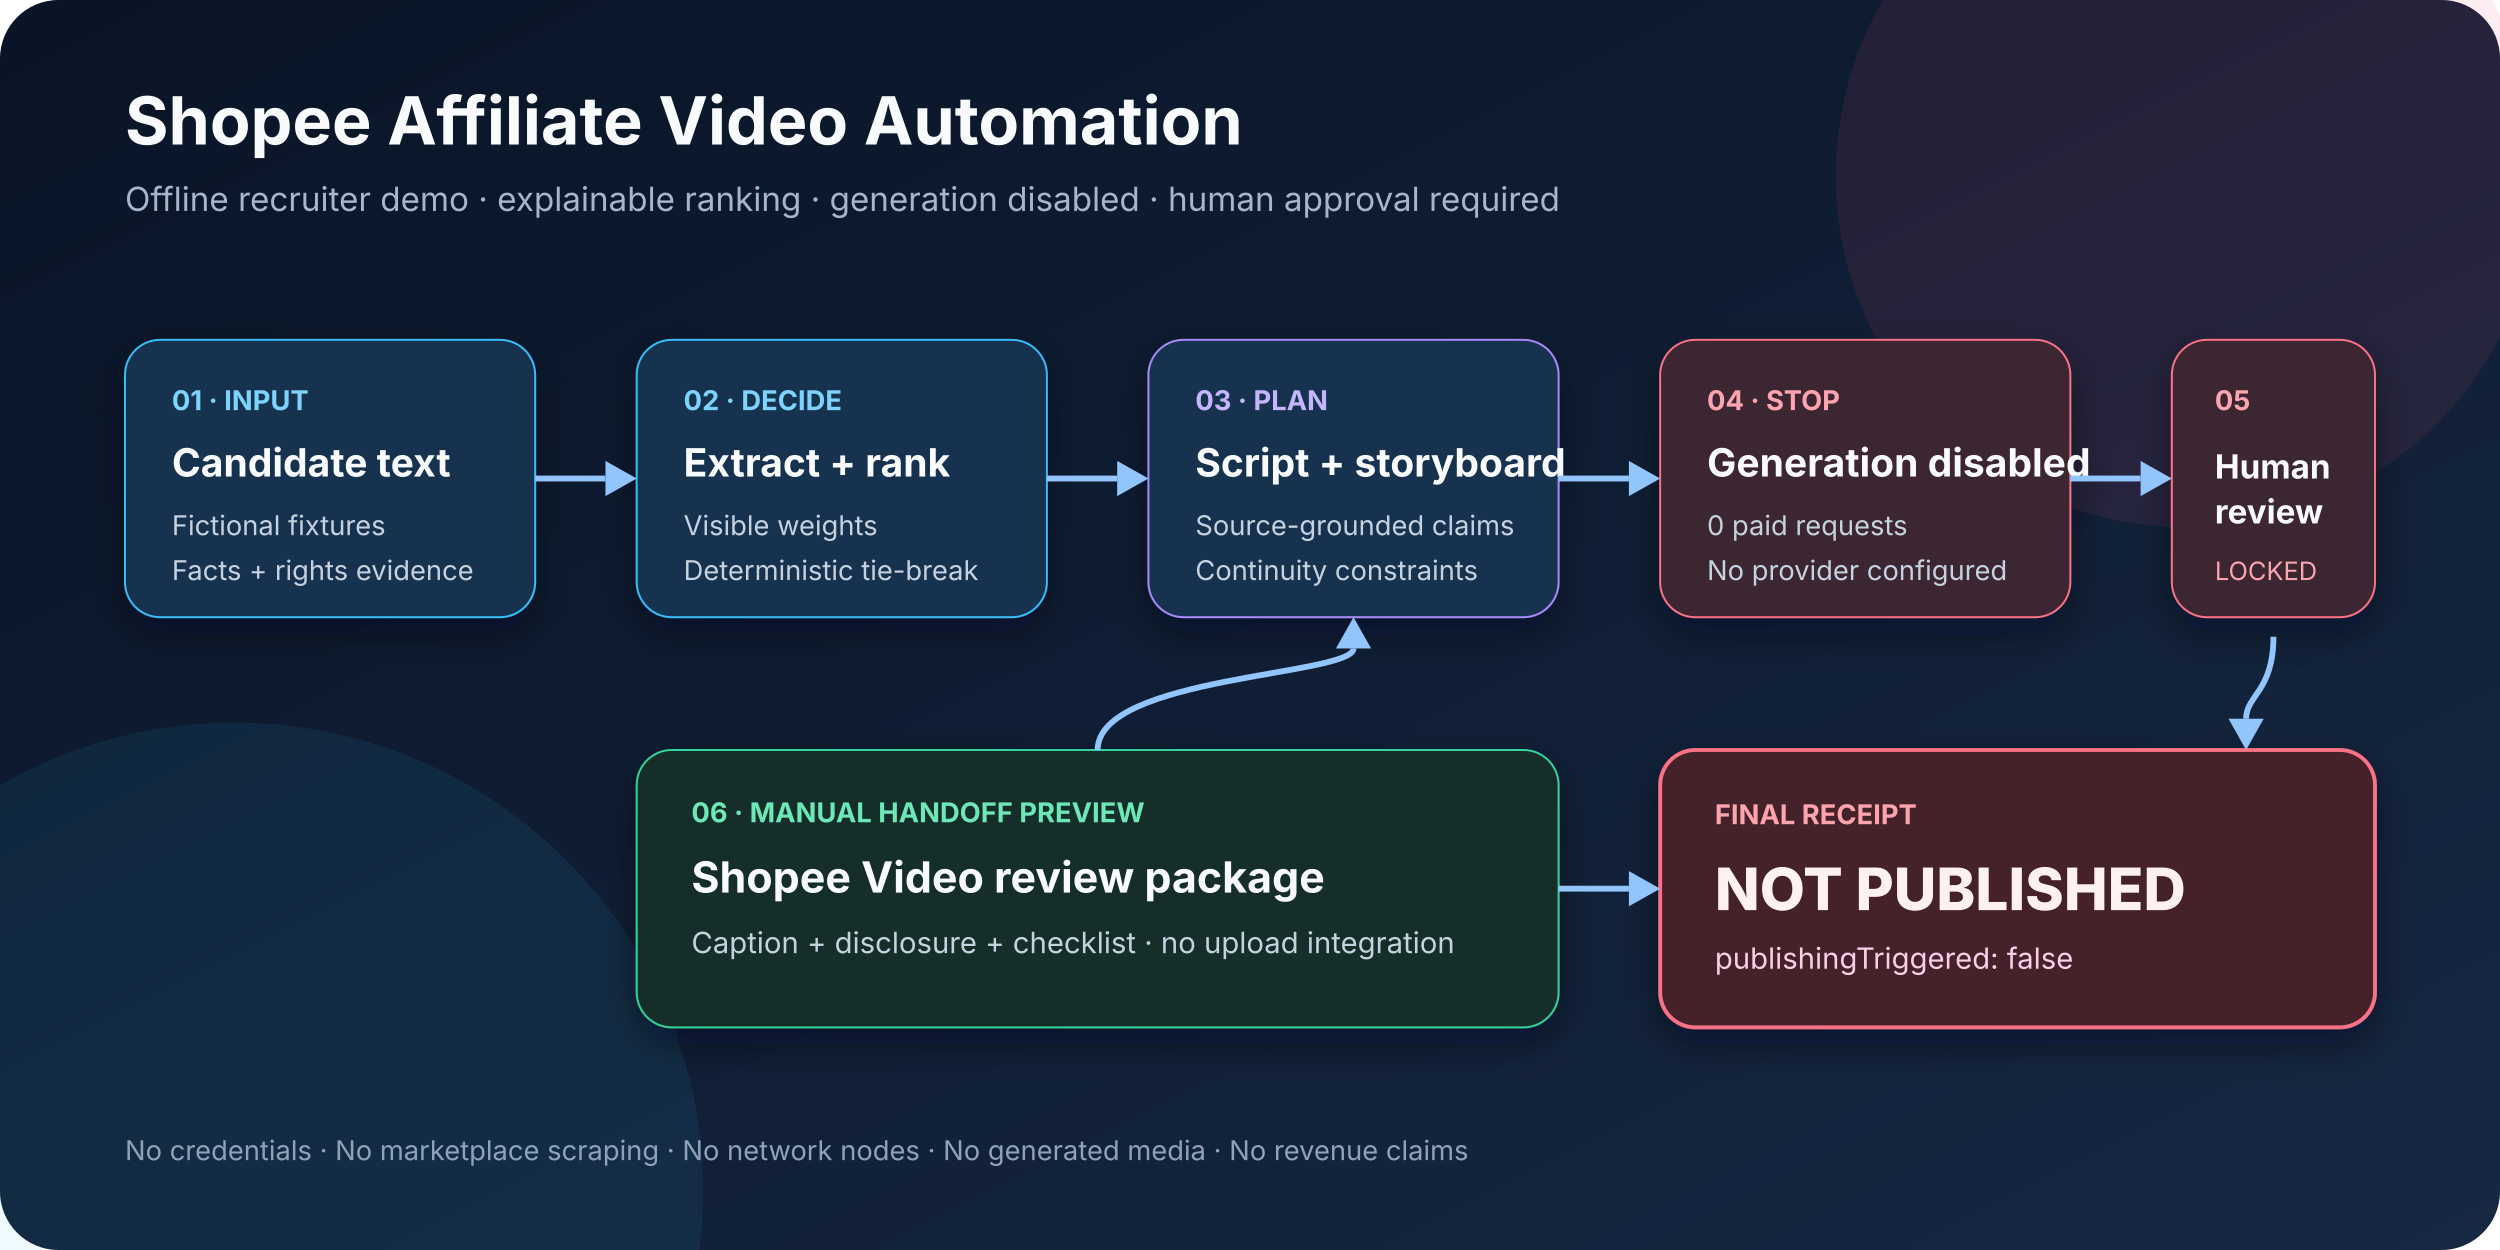
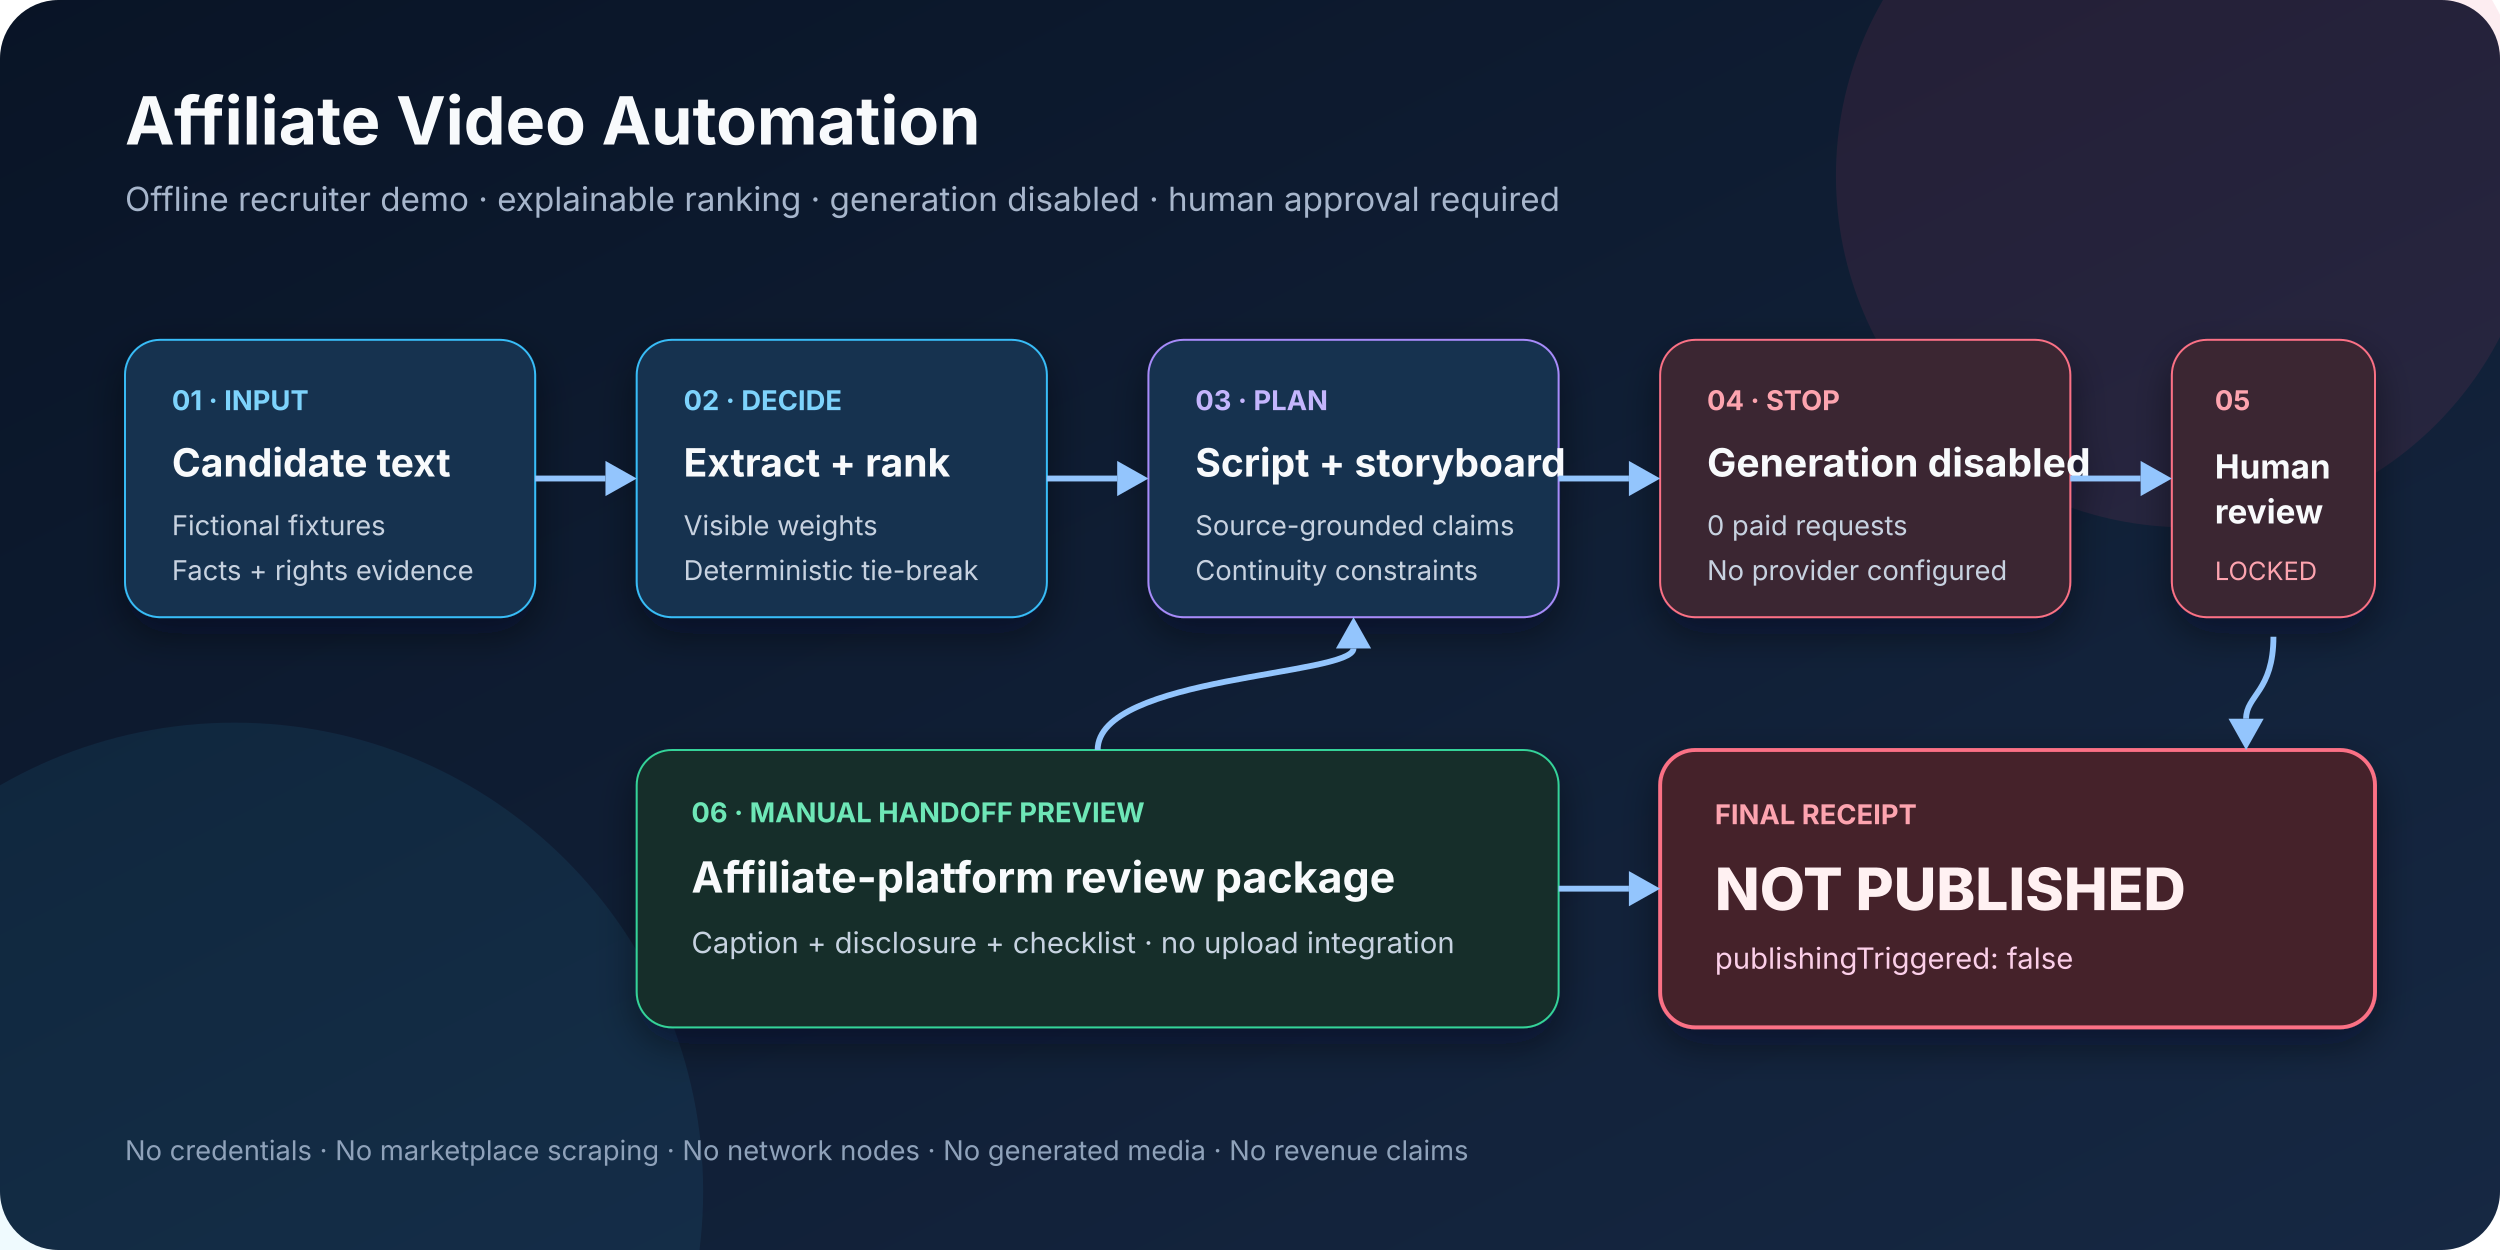
<svg xmlns="http://www.w3.org/2000/svg" width="1280" height="640" viewBox="0 0 1280 640" role="img" aria-labelledby="title desc">
  <defs>
    <linearGradient id="bg" x1="0" y1="0" x2="1" y2="1">
      <stop offset="0" stop-color="#091426" />
      <stop offset="1" stop-color="#162843" />
    </linearGradient>
    <filter id="shadow" x="-20%" y="-20%" width="140%" height="140%">
      <feDropShadow dx="0" dy="8" stdDeviation="10" flood-color="#020617" flood-opacity="0.45" />
    </filter>
  </defs>
  <rect width="1280" height="640" rx="30" fill="url(#bg)" />
  <circle cx="1120" cy="90" r="180" fill="#EA4B71" opacity="0.10" />
  <circle cx="120" cy="610" r="240" fill="#38BDF8" opacity="0.08" />
-   <text x="64" y="74" fill="#F8FAFC" font-family="Inter,Arial,sans-serif" font-size="34" font-weight="700">Shopee Affiliate Video Automation</text>
+   <text x="64" y="74" fill="#F8FAFC" font-family="Inter,Arial,sans-serif" font-size="34" font-weight="700">Affiliate Video Automation</text>
  <text x="64" y="108" fill="#A7B6CC" font-family="Inter,Arial,sans-serif" font-size="17">Offline recruiter demo · explainable ranking · generation disabled · human approval required</text>
  <g filter="url(#shadow)" font-family="Inter,Arial,sans-serif">
    <rect x="64" y="174" width="210" height="142" rx="18" fill="#17324F" stroke="#38BDF8" />
    <text x="88" y="210" fill="#7DD3FC" font-size="14" font-weight="700">01 · INPUT</text>
    <text x="88" y="244" fill="#F8FAFC" font-size="20" font-weight="700">Candidate text</text>
    <text x="88" y="274" fill="#C7D2E0" font-size="14">Fictional fixtures</text>
    <text x="88" y="297" fill="#C7D2E0" font-size="14">Facts + rights evidence</text>
    <rect x="326" y="174" width="210" height="142" rx="18" fill="#17324F" stroke="#38BDF8" />
    <text x="350" y="210" fill="#7DD3FC" font-size="14" font-weight="700">02 · DECIDE</text>
    <text x="350" y="244" fill="#F8FAFC" font-size="20" font-weight="700">Extract + rank</text>
    <text x="350" y="274" fill="#C7D2E0" font-size="14">Visible weights</text>
    <text x="350" y="297" fill="#C7D2E0" font-size="14">Deterministic tie-break</text>
    <rect x="588" y="174" width="210" height="142" rx="18" fill="#17324F" stroke="#A78BFA" />
    <text x="612" y="210" fill="#C4B5FD" font-size="14" font-weight="700">03 · PLAN</text>
    <text x="612" y="244" fill="#F8FAFC" font-size="20" font-weight="700">Script + storyboard</text>
    <text x="612" y="274" fill="#C7D2E0" font-size="14">Source-grounded claims</text>
    <text x="612" y="297" fill="#C7D2E0" font-size="14">Continuity constraints</text>
    <rect x="850" y="174" width="210" height="142" rx="18" fill="#3A2532" stroke="#FB7185" />
    <text x="874" y="210" fill="#FDA4AF" font-size="14" font-weight="700">04 · STOP</text>
    <text x="874" y="244" fill="#F8FAFC" font-size="20" font-weight="700">Generation disabled</text>
    <text x="874" y="274" fill="#C7D2E0" font-size="14">0 paid requests</text>
    <text x="874" y="297" fill="#C7D2E0" font-size="14">No provider configured</text>
    <rect x="1112" y="174" width="104" height="142" rx="18" fill="#3A2532" stroke="#FB7185" />
    <text x="1134" y="210" fill="#FDA4AF" font-size="14" font-weight="700">05</text>
    <text x="1134" y="245" fill="#F8FAFC" font-size="17" font-weight="700">Human</text>
    <text x="1134" y="268" fill="#F8FAFC" font-size="17" font-weight="700">review</text>
    <text x="1134" y="297" fill="#FDA4AF" font-size="13">LOCKED</text>
  </g>
  <g stroke="#93C5FD" stroke-width="3" fill="none">
    <path d="M 274 245 L 310 245" />
    <path d="M 536 245 L 572 245" />
    <path d="M 798 245 L 834 245" />
    <path d="M 1060 245 L 1096 245" />
  </g>
  <g fill="#93C5FD">
    <path d="M 310 236 L 326 245 L 310 254 Z" />
    <path d="M 572 236 L 588 245 L 572 254 Z" />
    <path d="M 834 236 L 850 245 L 834 254 Z" />
    <path d="M 1096 236 L 1112 245 L 1096 254 Z" />
  </g>
  <g filter="url(#shadow)" font-family="Inter,Arial,sans-serif">
    <rect x="326" y="384" width="472" height="142" rx="18" fill="#132E29" stroke="#34D399" />
    <text x="354" y="421" fill="#6EE7B7" font-size="14" font-weight="700">06 · MANUAL HANDOFF PREVIEW</text>
-     <text x="354" y="457" fill="#F8FAFC" font-size="22" font-weight="700">Shopee Video review package</text>
+     <text x="354" y="457" fill="#F8FAFC" font-size="22" font-weight="700">Affiliate-platform review package</text>
    <text x="354" y="488" fill="#C7D2E0" font-size="15">Caption + disclosure + checklist · no upload integration</text>
    <rect x="850" y="384" width="366" height="142" rx="18" fill="#44212B" stroke="#FB7185" stroke-width="2" />
    <text x="878" y="422" fill="#FDA4AF" font-size="14" font-weight="700">FINAL RECEIPT</text>
    <text x="878" y="466" fill="#FFF1F2" font-size="30" font-weight="800">NOT PUBLISHED</text>
    <text x="878" y="496" fill="#FBCFE8" font-size="15">publishingTriggered: false</text>
  </g>
  <path d="M 1164 326 C 1164 354, 1150 356, 1150 368" stroke="#93C5FD" stroke-width="3" fill="none" />
  <path d="M 1141 368 L 1159 368 L 1150 384 Z" fill="#93C5FD" />
  <path d="M 798 455 L 834 455" stroke="#93C5FD" stroke-width="3" fill="none" />
  <path d="M 834 446 L 850 455 L 834 464 Z" fill="#93C5FD" />
  <path d="M 562 384 C 562 346, 693 346, 693 332" stroke="#93C5FD" stroke-width="3" fill="none" />
  <path d="M 684 332 L 702 332 L 693 316 Z" fill="#93C5FD" />
  <text x="64" y="594" fill="#8FA2BA" font-family="Inter,Arial,sans-serif" font-size="14">No credentials · No marketplace scraping · No network nodes · No generated media · No revenue claims</text>
</svg>
